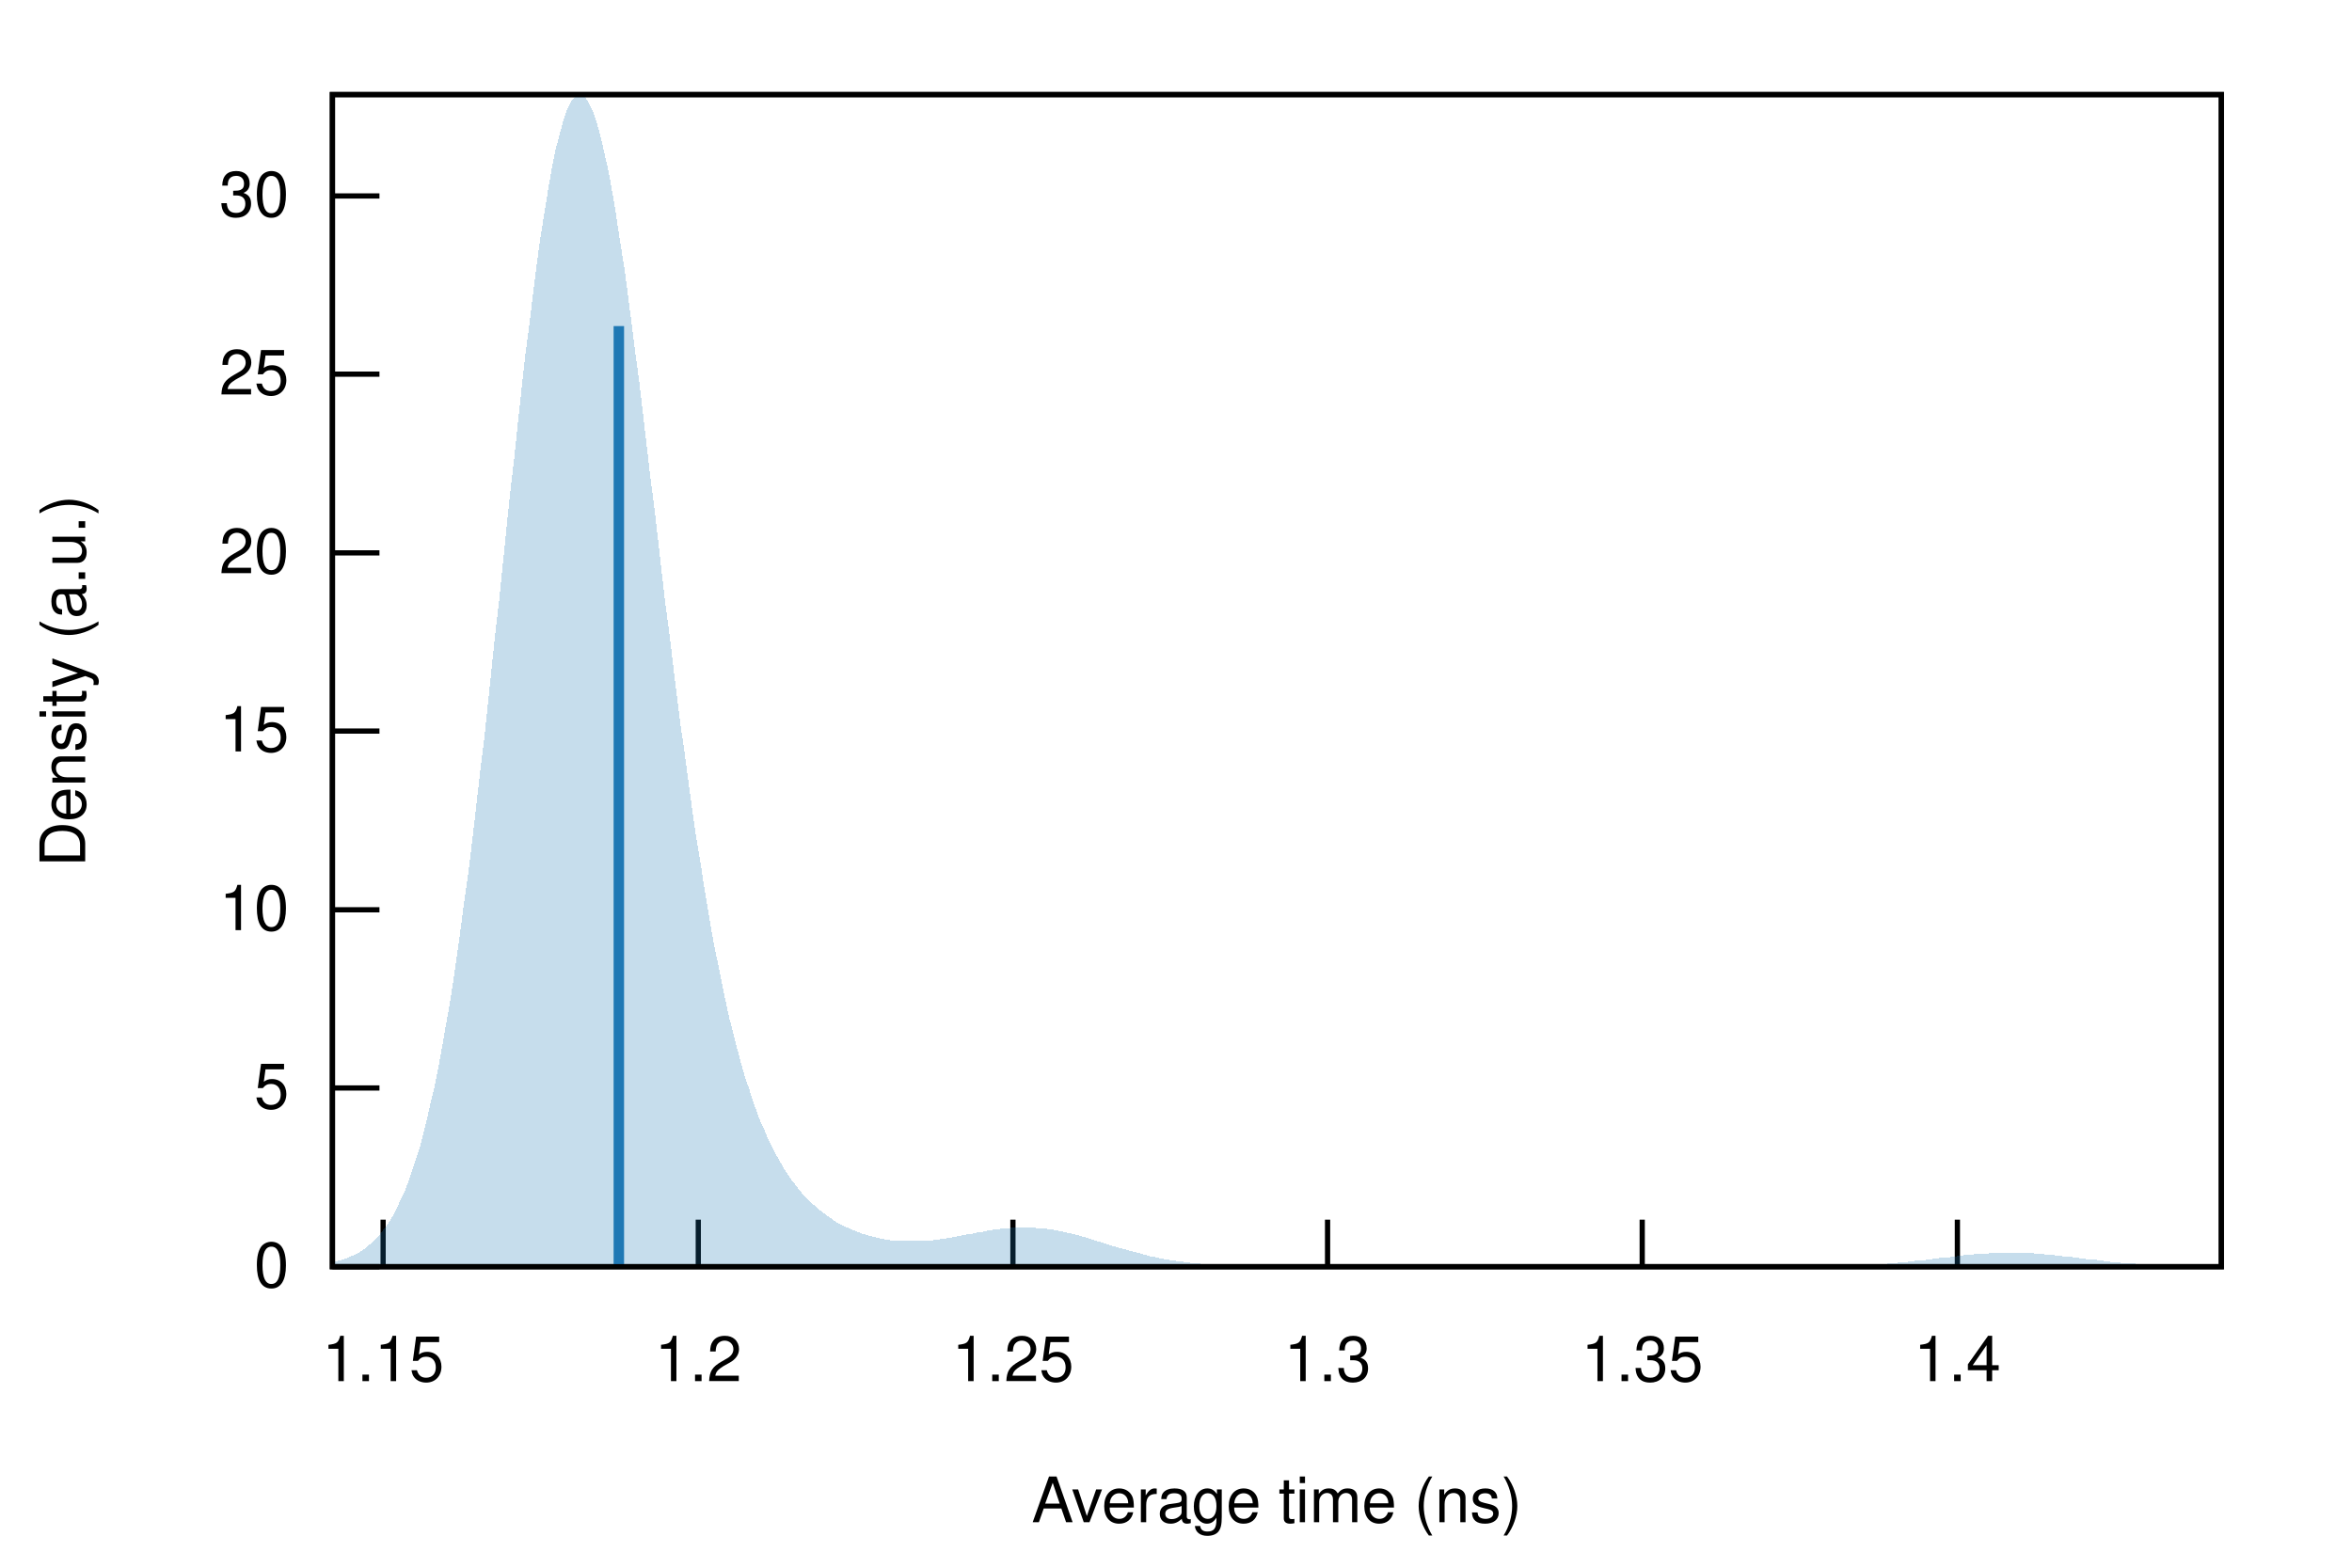
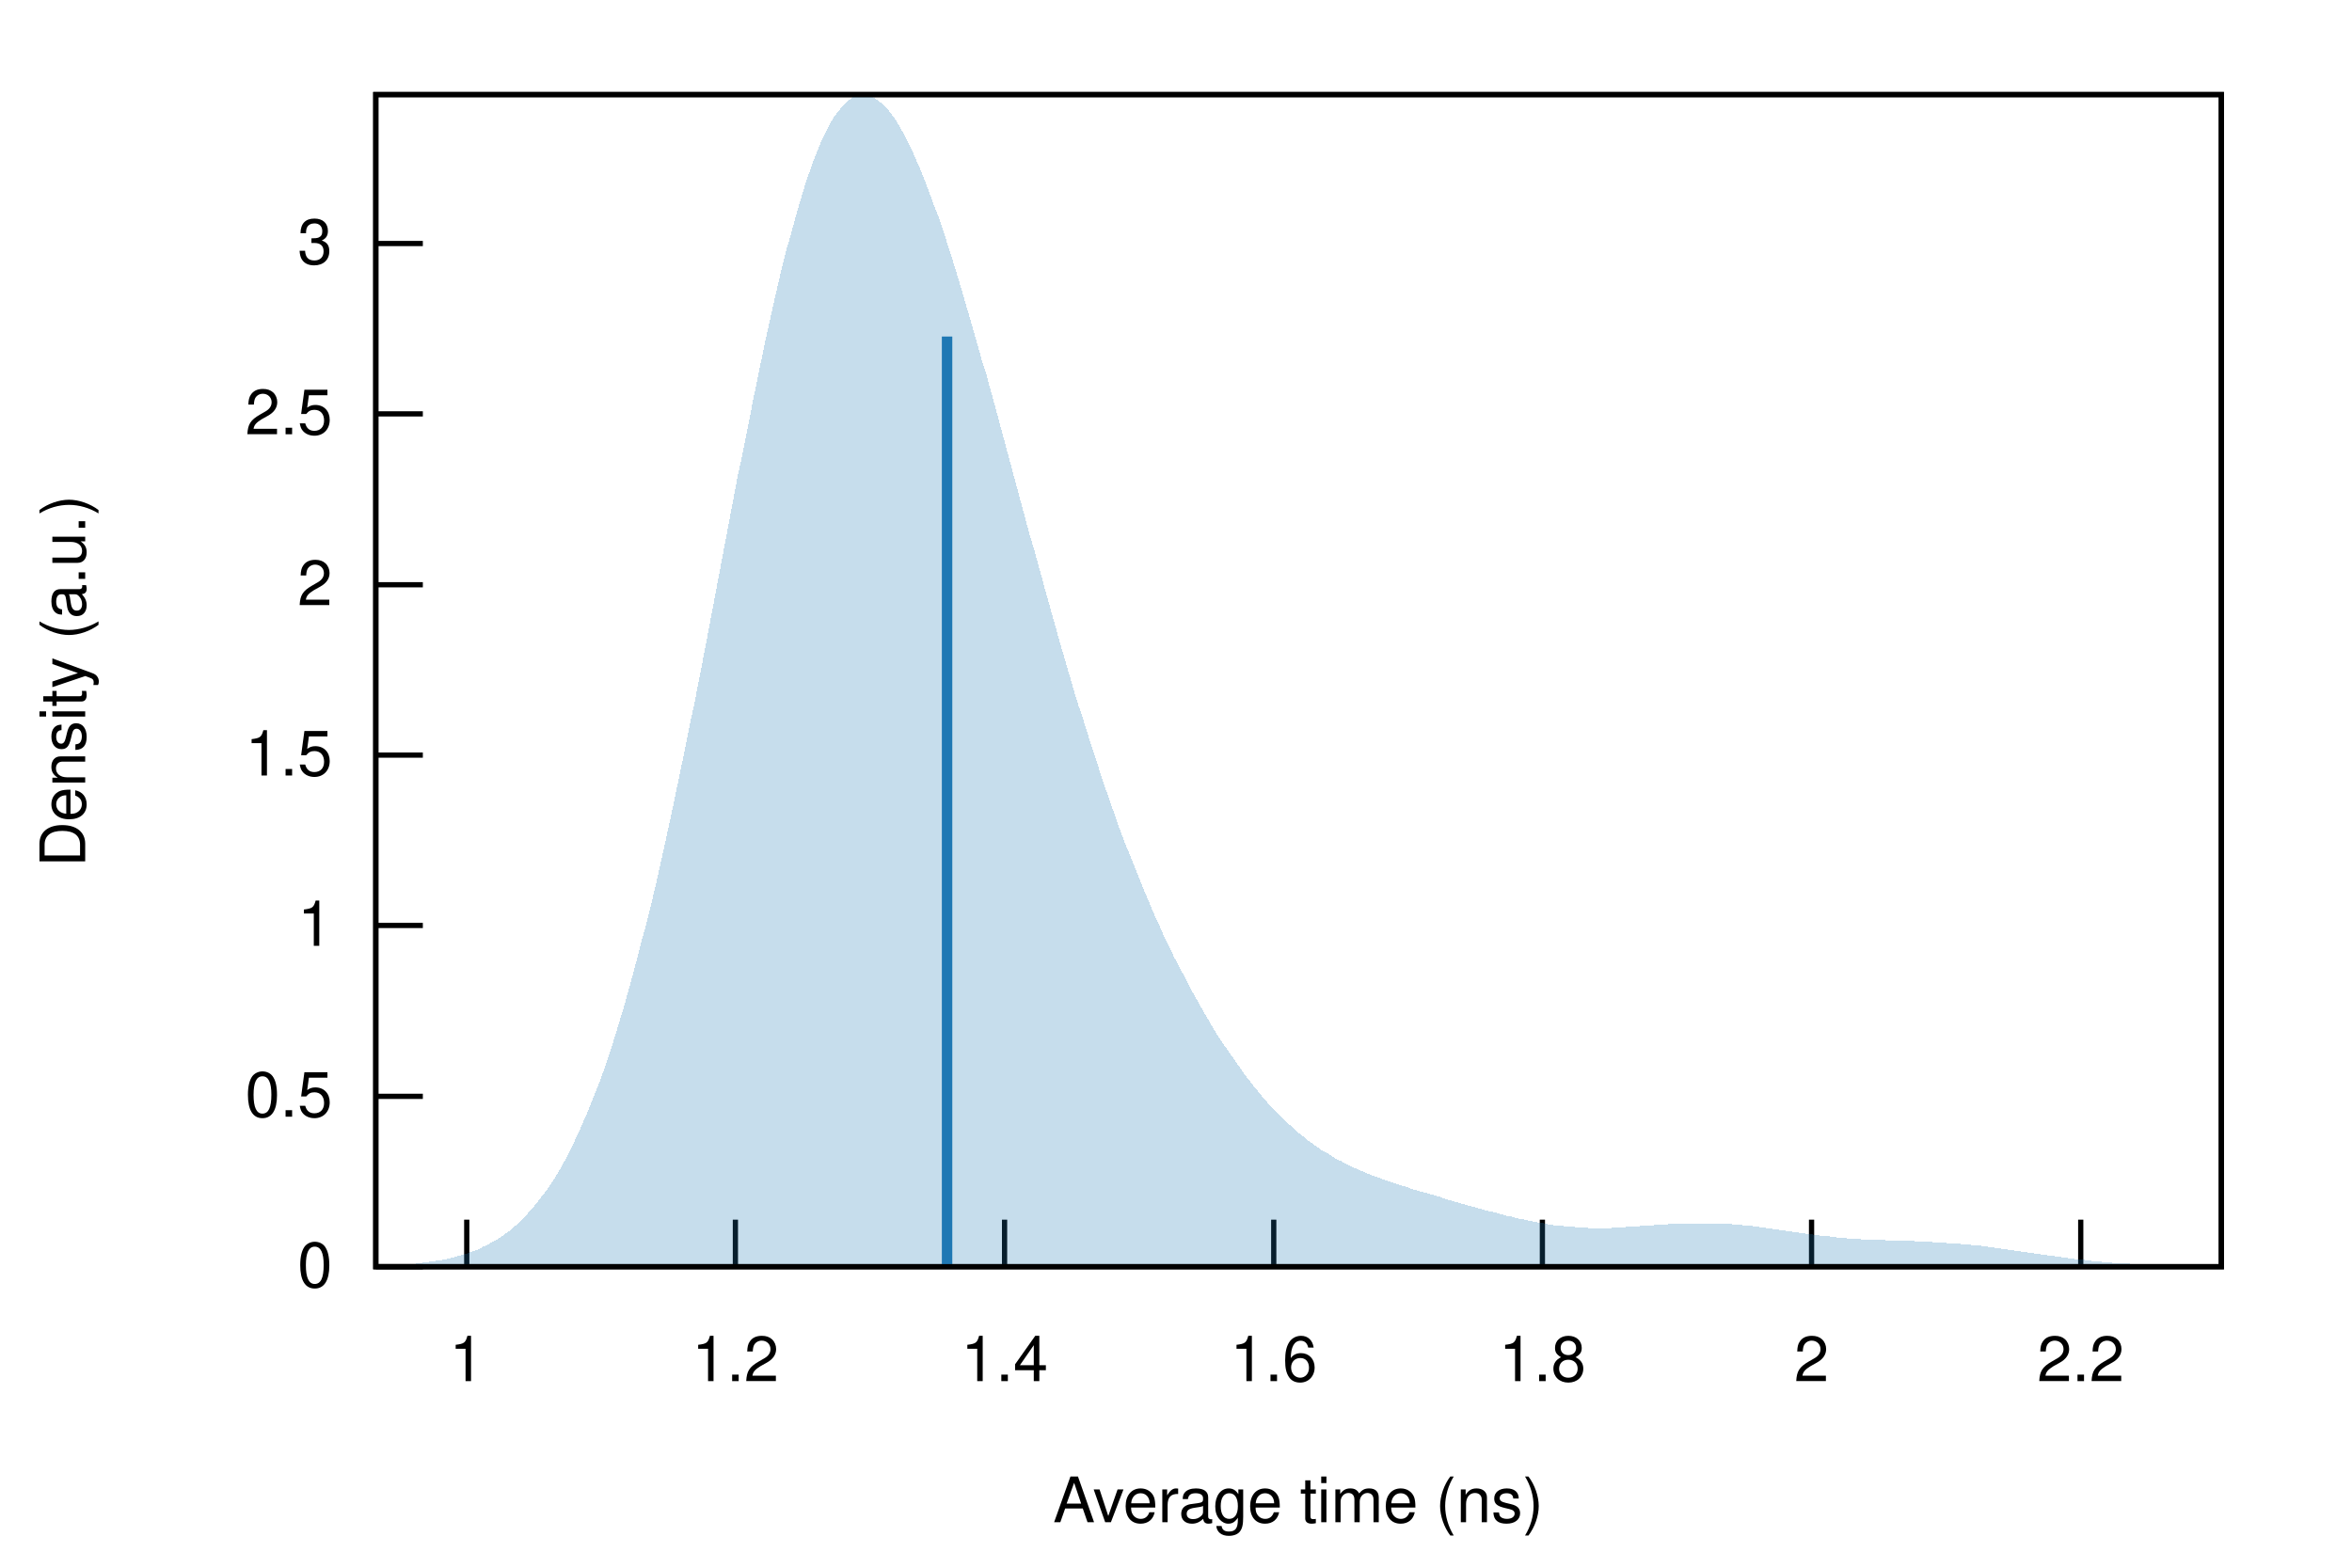
<svg xmlns="http://www.w3.org/2000/svg" xmlns:xlink="http://www.w3.org/1999/xlink" viewBox="0 0 450 300">
  <g id="gnuplot_canvas">
    <rect x="0" y="0" width="450" height="300" fill="none" />
    <defs>
      <circle id="gpDot" r="0.5" stroke-width="0.5" />
      <path id="gpPt0" stroke-width="0.222" stroke="currentColor" d="M-1,0 h2 M0,-1 v2" />
      <path id="gpPt1" stroke-width="0.222" stroke="currentColor" d="M-1,-1 L1,1 M1,-1 L-1,1" />
      <path id="gpPt2" stroke-width="0.222" stroke="currentColor" d="M-1,0 L1,0 M0,-1 L0,1 M-1,-1 L1,1 M-1,1 L1,-1" />
      <rect id="gpPt3" stroke-width="0.222" stroke="currentColor" x="-1" y="-1" width="2" height="2" />
      <rect id="gpPt4" stroke-width="0.222" stroke="currentColor" fill="currentColor" x="-1" y="-1" width="2" height="2" />
      <circle id="gpPt5" stroke-width="0.222" stroke="currentColor" cx="0" cy="0" r="1" />
      <use xlink:href="#gpPt5" id="gpPt6" fill="currentColor" stroke="none" />
      <path id="gpPt7" stroke-width="0.222" stroke="currentColor" d="M0,-1.33 L-1.33,0.67 L1.33,0.67 z" />
      <use xlink:href="#gpPt7" id="gpPt8" fill="currentColor" stroke="none" />
      <use xlink:href="#gpPt7" id="gpPt9" stroke="currentColor" transform="rotate(180)" />
      <use xlink:href="#gpPt9" id="gpPt10" fill="currentColor" stroke="none" />
      <use xlink:href="#gpPt3" id="gpPt11" stroke="currentColor" transform="rotate(45)" />
      <use xlink:href="#gpPt11" id="gpPt12" fill="currentColor" stroke="none" />
      <path id="gpPt13" stroke-width="0.222" stroke="currentColor" d="M0,1.330 L1.265,0.411 L0.782,-1.067 L-0.782,-1.076 L-1.265,0.411 z" />
      <use xlink:href="#gpPt13" id="gpPt14" fill="currentColor" stroke="none" />
      <filter id="textbox" filterUnits="objectBoundingBox" x="0" y="0" height="1" width="1">
        <feFlood flood-color="white" flood-opacity="1" result="bgnd" />
        <feComposite in="SourceGraphic" in2="bgnd" operator="atop" />
      </filter>
      <filter id="greybox" filterUnits="objectBoundingBox" x="0" y="0" height="1" width="1">
        <feFlood flood-color="lightgrey" flood-opacity="1" result="grey" />
        <feComposite in="SourceGraphic" in2="grey" operator="atop" />
      </filter>
    </defs>
    <g fill="none" color="white" stroke="currentColor" stroke-width="1.00" stroke-linecap="butt" stroke-linejoin="miter">
</g>
    <g fill="none" color="black" stroke="currentColor" stroke-width="1.00" stroke-linecap="butt" stroke-linejoin="miter">
-       <path stroke="black" d="M63.6,242.4 L72.6,242.4  " />
-       <g transform="translate(55.3,246.3)" stroke="none" fill="black" font-family="Helvetica" font-size="12.00" text-anchor="end">
+       <path stroke="black" d="M71.9,242.4 L80.9,242.4  " />
+       <g transform="translate(63.6,246.3)" stroke="none" fill="black" font-family="Helvetica" font-size="12.00" text-anchor="end">
        <text>
          <tspan font-family="Helvetica"> 0</tspan>
        </text>
      </g>
    </g>
    <g fill="none" color="black" stroke="currentColor" stroke-width="1.00" stroke-linecap="butt" stroke-linejoin="miter">
-       <path stroke="black" d="M63.6,208.2 L72.6,208.2  " />
-       <g transform="translate(55.3,212.1)" stroke="none" fill="black" font-family="Helvetica" font-size="12.00" text-anchor="end">
+       <path stroke="black" d="M71.9,209.8 L80.9,209.8  " />
+       <g transform="translate(63.6,213.7)" stroke="none" fill="black" font-family="Helvetica" font-size="12.00" text-anchor="end">
        <text>
-           <tspan font-family="Helvetica"> 5</tspan>
+           <tspan font-family="Helvetica"> 0.5</tspan>
        </text>
      </g>
    </g>
    <g fill="none" color="black" stroke="currentColor" stroke-width="1.00" stroke-linecap="butt" stroke-linejoin="miter">
-       <path stroke="black" d="M63.6,174.1 L72.6,174.1  " />
-       <g transform="translate(55.3,178.0)" stroke="none" fill="black" font-family="Helvetica" font-size="12.00" text-anchor="end">
+       <path stroke="black" d="M71.9,177.1 L80.9,177.1  " />
+       <g transform="translate(63.6,181.0)" stroke="none" fill="black" font-family="Helvetica" font-size="12.00" text-anchor="end">
        <text>
-           <tspan font-family="Helvetica"> 10</tspan>
+           <tspan font-family="Helvetica"> 1</tspan>
        </text>
      </g>
    </g>
    <g fill="none" color="black" stroke="currentColor" stroke-width="1.00" stroke-linecap="butt" stroke-linejoin="miter">
-       <path stroke="black" d="M63.6,139.9 L72.6,139.9  " />
-       <g transform="translate(55.3,143.8)" stroke="none" fill="black" font-family="Helvetica" font-size="12.00" text-anchor="end">
+       <path stroke="black" d="M71.9,144.5 L80.9,144.5  " />
+       <g transform="translate(63.6,148.4)" stroke="none" fill="black" font-family="Helvetica" font-size="12.00" text-anchor="end">
        <text>
-           <tspan font-family="Helvetica"> 15</tspan>
+           <tspan font-family="Helvetica"> 1.5</tspan>
        </text>
      </g>
    </g>
    <g fill="none" color="black" stroke="currentColor" stroke-width="1.00" stroke-linecap="butt" stroke-linejoin="miter">
-       <path stroke="black" d="M63.6,105.8 L72.6,105.8  " />
-       <g transform="translate(55.3,109.7)" stroke="none" fill="black" font-family="Helvetica" font-size="12.00" text-anchor="end">
+       <path stroke="black" d="M71.9,111.9 L80.9,111.9  " />
+       <g transform="translate(63.6,115.8)" stroke="none" fill="black" font-family="Helvetica" font-size="12.00" text-anchor="end">
        <text>
-           <tspan font-family="Helvetica"> 20</tspan>
+           <tspan font-family="Helvetica"> 2</tspan>
        </text>
      </g>
    </g>
    <g fill="none" color="black" stroke="currentColor" stroke-width="1.00" stroke-linecap="butt" stroke-linejoin="miter">
-       <path stroke="black" d="M63.6,71.6 L72.6,71.6  " />
-       <g transform="translate(55.3,75.5)" stroke="none" fill="black" font-family="Helvetica" font-size="12.00" text-anchor="end">
+       <path stroke="black" d="M71.9,79.2 L80.9,79.2  " />
+       <g transform="translate(63.6,83.1)" stroke="none" fill="black" font-family="Helvetica" font-size="12.00" text-anchor="end">
        <text>
-           <tspan font-family="Helvetica"> 25</tspan>
+           <tspan font-family="Helvetica"> 2.5</tspan>
        </text>
      </g>
    </g>
    <g fill="none" color="black" stroke="currentColor" stroke-width="1.00" stroke-linecap="butt" stroke-linejoin="miter">
-       <path stroke="black" d="M63.6,37.5 L72.6,37.5  " />
-       <g transform="translate(55.3,41.4)" stroke="none" fill="black" font-family="Helvetica" font-size="12.00" text-anchor="end">
+       <path stroke="black" d="M71.9,46.6 L80.9,46.6  " />
+       <g transform="translate(63.6,50.5)" stroke="none" fill="black" font-family="Helvetica" font-size="12.00" text-anchor="end">
        <text>
-           <tspan font-family="Helvetica"> 30</tspan>
+           <tspan font-family="Helvetica"> 3</tspan>
        </text>
      </g>
    </g>
    <g fill="none" color="black" stroke="currentColor" stroke-width="1.00" stroke-linecap="butt" stroke-linejoin="miter">
-       <path stroke="black" d="M73.3,242.4 L73.3,233.4  " />
-       <g transform="translate(73.3,264.3)" stroke="none" fill="black" font-family="Helvetica" font-size="12.00" text-anchor="middle">
+       <path stroke="black" d="M89.3,242.4 L89.3,233.4  " />
+       <g transform="translate(89.3,264.3)" stroke="none" fill="black" font-family="Helvetica" font-size="12.00" text-anchor="middle">
        <text>
-           <tspan font-family="Helvetica"> 1.15</tspan>
+           <tspan font-family="Helvetica"> 1</tspan>
        </text>
      </g>
    </g>
    <g fill="none" color="black" stroke="currentColor" stroke-width="1.00" stroke-linecap="butt" stroke-linejoin="miter">
-       <path stroke="black" d="M133.6,242.4 L133.6,233.4  " />
-       <g transform="translate(133.6,264.3)" stroke="none" fill="black" font-family="Helvetica" font-size="12.00" text-anchor="middle">
+       <path stroke="black" d="M140.7,242.4 L140.7,233.4  " />
+       <g transform="translate(140.7,264.3)" stroke="none" fill="black" font-family="Helvetica" font-size="12.00" text-anchor="middle">
        <text>
          <tspan font-family="Helvetica"> 1.2</tspan>
        </text>
      </g>
    </g>
    <g fill="none" color="black" stroke="currentColor" stroke-width="1.00" stroke-linecap="butt" stroke-linejoin="miter">
-       <path stroke="black" d="M193.8,242.4 L193.8,233.4  " />
-       <g transform="translate(193.8,264.3)" stroke="none" fill="black" font-family="Helvetica" font-size="12.00" text-anchor="middle">
-         <text>
-           <tspan font-family="Helvetica"> 1.25</tspan>
-         </text>
-       </g>
-     </g>
-     <g fill="none" color="black" stroke="currentColor" stroke-width="1.00" stroke-linecap="butt" stroke-linejoin="miter">
-       <path stroke="black" d="M254.0,242.4 L254.0,233.4  " />
-       <g transform="translate(254.0,264.3)" stroke="none" fill="black" font-family="Helvetica" font-size="12.00" text-anchor="middle">
-         <text>
-           <tspan font-family="Helvetica"> 1.3</tspan>
-         </text>
-       </g>
-     </g>
-     <g fill="none" color="black" stroke="currentColor" stroke-width="1.00" stroke-linecap="butt" stroke-linejoin="miter">
-       <path stroke="black" d="M314.2,242.4 L314.2,233.4  " />
-       <g transform="translate(314.2,264.3)" stroke="none" fill="black" font-family="Helvetica" font-size="12.00" text-anchor="middle">
-         <text>
-           <tspan font-family="Helvetica"> 1.35</tspan>
-         </text>
-       </g>
-     </g>
-     <g fill="none" color="black" stroke="currentColor" stroke-width="1.00" stroke-linecap="butt" stroke-linejoin="miter">
-       <path stroke="black" d="M374.5,242.4 L374.5,233.4  " />
-       <g transform="translate(374.5,264.3)" stroke="none" fill="black" font-family="Helvetica" font-size="12.00" text-anchor="middle">
+       <path stroke="black" d="M192.2,242.4 L192.2,233.4  " />
+       <g transform="translate(192.2,264.3)" stroke="none" fill="black" font-family="Helvetica" font-size="12.00" text-anchor="middle">
        <text>
          <tspan font-family="Helvetica"> 1.4</tspan>
        </text>
      </g>
    </g>
    <g fill="none" color="black" stroke="currentColor" stroke-width="1.00" stroke-linecap="butt" stroke-linejoin="miter">
+       <path stroke="black" d="M243.7,242.4 L243.7,233.4  " />
+       <g transform="translate(243.7,264.3)" stroke="none" fill="black" font-family="Helvetica" font-size="12.00" text-anchor="middle">
+         <text>
+           <tspan font-family="Helvetica"> 1.6</tspan>
+         </text>
+       </g>
+     </g>
+     <g fill="none" color="black" stroke="currentColor" stroke-width="1.00" stroke-linecap="butt" stroke-linejoin="miter">
+       <path stroke="black" d="M295.1,242.4 L295.1,233.4  " />
+       <g transform="translate(295.1,264.3)" stroke="none" fill="black" font-family="Helvetica" font-size="12.00" text-anchor="middle">
+         <text>
+           <tspan font-family="Helvetica"> 1.8</tspan>
+         </text>
+       </g>
+     </g>
+     <g fill="none" color="black" stroke="currentColor" stroke-width="1.00" stroke-linecap="butt" stroke-linejoin="miter">
+       <path stroke="black" d="M346.6,242.4 L346.6,233.4  " />
+       <g transform="translate(346.6,264.3)" stroke="none" fill="black" font-family="Helvetica" font-size="12.00" text-anchor="middle">
+         <text>
+           <tspan font-family="Helvetica"> 2</tspan>
+         </text>
+       </g>
+     </g>
+     <g fill="none" color="black" stroke="currentColor" stroke-width="1.00" stroke-linecap="butt" stroke-linejoin="miter">
+       <path stroke="black" d="M398.1,242.4 L398.1,233.4  " />
+       <g transform="translate(398.1,264.3)" stroke="none" fill="black" font-family="Helvetica" font-size="12.00" text-anchor="middle">
+         <text>
+           <tspan font-family="Helvetica"> 2.2</tspan>
+         </text>
+       </g>
+     </g>
+     <g fill="none" color="black" stroke="currentColor" stroke-width="1.00" stroke-linecap="butt" stroke-linejoin="miter">
</g>
    <g fill="none" color="black" stroke="currentColor" stroke-width="1.00" stroke-linecap="butt" stroke-linejoin="miter">
-       <path stroke="black" d="M63.6,18.1 L63.6,242.4 L425.0,242.4 L425.0,18.1 L63.6,18.1 Z  " />
+       <path stroke="black" d="M71.9,18.1 L71.9,242.4 L425.0,242.4 L425.0,18.1 L71.9,18.1 Z  " />
    </g>
    <g fill="none" color="black" stroke="currentColor" stroke-width="1.00" stroke-linecap="butt" stroke-linejoin="miter">
      <g transform="translate(16.3,130.3) rotate(270)" stroke="none" fill="black" font-family="Helvetica" font-size="12.00" text-anchor="middle">
        <text>
          <tspan font-family="Helvetica">Density (a.u.)</tspan>
        </text>
      </g>
    </g>
    <g fill="none" color="black" stroke="currentColor" stroke-width="1.00" stroke-linecap="butt" stroke-linejoin="miter">
-       <g transform="translate(244.3,291.3)" stroke="none" fill="black" font-family="Helvetica" font-size="12.00" text-anchor="middle">
+       <g transform="translate(248.4,291.3)" stroke="none" fill="black" font-family="Helvetica" font-size="12.00" text-anchor="middle">
        <text>
          <tspan font-family="Helvetica">Average time (ns)</tspan>
        </text>
      </g>
    </g>
    <g fill="none" color="black" stroke="currentColor" stroke-width="1.00" stroke-linecap="butt" stroke-linejoin="miter">
</g>
    <g id="gnuplot_plot_1">
      <g fill="none" color="black" stroke="currentColor" stroke-width="1.00" stroke-linecap="butt" stroke-linejoin="miter">
        <g stroke="none" shape-rendering="crispEdges">
-           <polygon fill="rgb( 31, 120, 180)" fill-opacity="0.25" points="63.6,241.5 64.3,241.4 65.0,241.2 65.8,241.0 66.5,240.7 67.2,240.4 67.9,240.1 68.7,239.7 69.4,239.2 70.1,238.7 70.8,238.1 71.6,237.4 72.3,236.7 73.0,235.8 73.7,234.9 74.5,233.8 75.2,232.6 75.9,231.2 76.6,229.7 77.4,228.1 78.1,226.2 78.8,224.2 79.5,222.0 80.3,219.6 81.0,217.0 81.7,214.1 82.4,211.0 83.2,207.7 83.9,204.1 84.6,200.3 85.3,196.2 86.1,191.8 86.8,187.2 87.5,182.4 88.2,177.2 88.9,171.9 89.7,166.3 90.4,160.4 91.1,154.4 91.8,148.2 92.6,141.8 93.3,135.2 94.0,128.5 94.7,121.7 95.5,114.9 96.2,108.0 96.9,101.1 97.6,94.3 98.4,87.5 99.1,80.8 99.8,74.3 100.5,68.0 101.3,61.9 102.0,56.1 102.7,50.5 103.4,45.4 104.2,40.5 104.9,36.1 105.6,32.1 106.3,28.6 107.1,25.6 107.8,23.0 108.5,21.0 109.2,19.5 110.0,18.5 110.7,18.1 111.4,18.2 112.1,18.8 112.8,20.0 113.6,21.7 114.3,23.9 115.0,26.5 115.7,29.6 116.5,33.1 117.2,37.1 117.9,41.3 118.6,46.0 119.4,50.9 120.1,56.1 120.8,61.6 121.5,67.2 122.3,73.0 123.0,79.0 123.7,85.0 124.4,91.1 125.2,97.2 125.9,103.3 126.6,109.5 127.3,115.5 128.1,121.5 128.8,127.4 129.5,133.1 130.2,138.7 131.0,144.2 131.7,149.5 132.4,154.6 133.1,159.6 133.9,164.3 134.6,168.9 135.3,173.2 136.0,177.4 136.7,181.3 137.5,185.0 138.2,188.6 138.9,191.9 139.6,195.1 140.4,198.1 141.1,200.9 141.8,203.5 142.5,206.0 143.3,208.3 144.0,210.5 144.7,212.5 145.4,214.4 146.2,216.1 146.9,217.8 147.6,219.3 148.3,220.7 149.1,222.0 149.8,223.3 150.5,224.4 151.2,225.5 152.0,226.5 152.7,227.4 153.4,228.3 154.1,229.1 154.9,229.8 155.6,230.5 156.3,231.1 157.0,231.7 157.8,232.3 158.5,232.8 159.2,233.3 159.9,233.8 160.6,234.2 161.4,234.6 162.1,234.9 162.8,235.2 163.5,235.5 164.3,235.8 165.0,236.1 165.7,236.3 166.4,236.5 167.2,236.7 167.9,236.9 168.6,237.0 169.3,237.2 170.1,237.3 170.8,237.4 171.5,237.4 172.2,237.5 173.0,237.5 173.7,237.5 174.4,237.5 175.1,237.5 175.9,237.5 176.6,237.5 177.3,237.4 178.0,237.4 178.8,237.3 179.5,237.2 180.2,237.1 180.9,237.0 181.7,236.9 182.4,236.7 183.1,236.6 183.8,236.5 184.5,236.3 185.3,236.2 186.0,236.1 186.7,235.9 187.4,235.8 188.2,235.7 188.9,235.5 189.6,235.4 190.3,235.3 191.1,235.2 191.8,235.1 192.5,235.1 193.2,235.0 194.0,234.9 194.7,234.9 195.4,234.9 196.1,234.9 196.9,234.9 197.6,234.9 198.3,235.0 199.0,235.0 199.8,235.1 200.5,235.2 201.2,235.3 201.9,235.4 202.7,235.6 203.4,235.7 204.1,235.9 204.8,236.0 205.6,236.2 206.3,236.4 207.0,236.6 207.7,236.8 208.4,237.0 209.2,237.3 209.9,237.5 210.6,237.7 211.3,237.9 212.1,238.2 212.8,238.4 213.5,238.6 214.2,238.8 215.0,239.0 215.7,239.2 216.4,239.4 217.1,239.6 217.9,239.8 218.6,240.0 219.3,240.2 220.0,240.4 220.8,240.5 221.5,240.7 222.2,240.8 222.9,241.0 223.7,241.1 224.4,241.2 225.1,241.3 225.8,241.4 226.6,241.5 227.3,241.6 228.0,241.7 228.7,241.8 229.5,241.8 230.2,241.9 230.9,242.0 231.6,242.0 232.3,242.1 233.1,242.1 233.8,242.1 234.5,242.2 235.2,242.2 236.0,242.2 236.7,242.2 237.4,242.3 238.1,242.3 238.9,242.3 239.6,242.3 240.3,242.3 241.0,242.3 241.8,242.3 242.5,242.4 243.2,242.4 243.9,242.4 244.7,242.4 245.4,242.4 246.1,242.4 246.8,242.4 247.6,242.4 248.3,242.4 249.0,242.4 249.7,242.4 250.5,242.4 251.2,242.4 251.9,242.4 252.6,242.4 253.4,242.4 254.1,242.4 254.8,242.4 255.5,242.4 256.3,242.4 257.0,242.4 257.7,242.4 258.4,242.4 259.1,242.4 259.9,242.4 260.6,242.4 261.3,242.4 262.0,242.4 262.8,242.4 263.5,242.4 264.2,242.4 264.9,242.4 265.7,242.4 266.4,242.4 267.1,242.4 267.8,242.4 268.6,242.4 269.3,242.4 270.0,242.4 270.7,242.4 271.5,242.4 272.2,242.4 272.9,242.4 273.6,242.4 274.4,242.4 275.1,242.4 275.8,242.4 276.5,242.4 277.3,242.4 278.0,242.4 278.7,242.4 279.4,242.4 280.2,242.4 280.9,242.4 281.6,242.4 282.3,242.4 283.0,242.4 283.8,242.4 284.5,242.4 285.2,242.4 285.9,242.4 286.7,242.4 287.4,242.4 288.1,242.4 288.8,242.4 289.6,242.4 290.3,242.4 291.0,242.4 291.7,242.4 292.5,242.4 293.2,242.4 293.9,242.4 294.6,242.4 295.4,242.4 296.1,242.4 296.8,242.4 297.5,242.4 298.3,242.4 299.0,242.4 299.7,242.4 300.4,242.4 301.2,242.4 301.9,242.4 302.6,242.4 303.3,242.4 304.1,242.4 304.8,242.4 305.5,242.4 306.2,242.4 306.9,242.4 307.7,242.4 308.4,242.4 309.1,242.4 309.8,242.4 310.6,242.4 311.3,242.4 312.0,242.4 312.7,242.4 313.5,242.4 314.2,242.4 314.9,242.4 315.6,242.4 316.4,242.4 317.1,242.4 317.8,242.4 318.5,242.4 319.3,242.4 320.0,242.4 320.7,242.4 321.4,242.4 322.2,242.4 322.9,242.4 323.6,242.4 324.3,242.4 325.1,242.4 325.8,242.4 326.5,242.4 327.2,242.4 328.0,242.4 328.7,242.4 329.4,242.4 330.1,242.4 330.8,242.4 331.6,242.4 332.3,242.4 333.0,242.4 333.7,242.4 334.5,242.4 335.2,242.4 335.9,242.4 336.6,242.4 337.4,242.4 338.1,242.4 338.8,242.4 339.5,242.4 340.3,242.4 341.0,242.4 341.7,242.4 342.4,242.4 343.2,242.4 343.9,242.4 344.6,242.4 345.3,242.4 346.1,242.4 346.8,242.3 347.5,242.3 348.2,242.3 349.0,242.3 349.7,242.3 350.4,242.3 351.1,242.3 351.9,242.3 352.6,242.2 353.3,242.2 354.0,242.2 354.7,242.2 355.5,242.1 356.2,242.1 356.9,242.1 357.6,242.0 358.4,242.0 359.1,242.0 359.8,241.9 360.5,241.9 361.3,241.8 362.0,241.7 362.7,241.7 363.4,241.6 364.2,241.5 364.9,241.5 365.6,241.4 366.3,241.3 367.1,241.2 367.8,241.2 368.5,241.1 369.2,241.0 370.0,240.9 370.7,240.8 371.4,240.7 372.1,240.7 372.9,240.6 373.6,240.5 374.3,240.4 375.0,240.3 375.8,240.2 376.5,240.2 377.2,240.1 377.9,240.0 378.6,240.0 379.4,239.9 380.1,239.9 380.8,239.8 381.5,239.8 382.3,239.8 383.0,239.7 383.7,239.7 384.4,239.7 385.2,239.7 385.9,239.7 386.6,239.8 387.3,239.8 388.1,239.8 388.8,239.8 389.5,239.9 390.2,239.9 391.0,240.0 391.7,240.1 392.4,240.1 393.1,240.2 393.9,240.3 394.6,240.4 395.3,240.4 396.0,240.5 396.8,240.6 397.5,240.7 398.2,240.8 398.9,240.9 399.7,241.0 400.4,241.1 401.1,241.1 401.8,241.2 402.5,241.3 403.3,241.4 404.0,241.5 404.7,241.5 405.4,241.6 406.2,241.7 406.9,241.7 407.6,241.8 408.3,241.8 409.1,241.9 409.8,241.9 410.5,242.0 411.2,242.0 412.0,242.1 412.7,242.1 413.4,242.1 414.1,242.2 414.9,242.2 415.6,242.2 416.3,242.2 417.0,242.3 417.8,242.3 418.5,242.3 419.2,242.3 419.9,242.3 420.7,242.3 421.4,242.3 422.1,242.3 422.8,242.4 423.6,242.4 424.3,242.4 425.0,242.4 425.0,242.4 424.3,242.4 423.6,242.4 422.8,242.4 422.1,242.4 421.4,242.4 420.7,242.4 419.9,242.4 419.2,242.4 418.5,242.4 417.8,242.4 417.0,242.4 416.3,242.4 415.6,242.4 414.9,242.4 414.1,242.4 413.4,242.4 412.7,242.4 412.0,242.4 411.2,242.4 410.5,242.4 409.8,242.4 409.1,242.4 408.3,242.4 407.6,242.4 406.9,242.4 406.2,242.4 405.4,242.4 404.7,242.4 404.0,242.4 403.3,242.4 402.5,242.4 401.8,242.4 401.1,242.4 400.4,242.4 399.7,242.4 398.9,242.4 398.2,242.4 397.5,242.4 396.8,242.4 396.0,242.4 395.3,242.4 394.6,242.4 393.9,242.4 393.1,242.4 392.4,242.4 391.7,242.4 391.0,242.4 390.2,242.4 389.5,242.4 388.8,242.4 388.1,242.4 387.3,242.4 386.6,242.4 385.9,242.4 385.2,242.4 384.4,242.4 383.7,242.4 383.0,242.4 382.3,242.4 381.5,242.4 380.8,242.4 380.1,242.4 379.4,242.4 378.6,242.4 377.9,242.4 377.2,242.4 376.5,242.4 375.8,242.4 375.0,242.4 374.3,242.4 373.6,242.4 372.9,242.4 372.1,242.4 371.4,242.4 370.7,242.4 370.0,242.4 369.2,242.4 368.5,242.4 367.8,242.4 367.1,242.4 366.3,242.4 365.6,242.4 364.9,242.4 364.2,242.4 363.4,242.4 362.7,242.4 362.0,242.4 361.3,242.4 360.5,242.4 359.8,242.4 359.1,242.4 358.4,242.4 357.6,242.4 356.9,242.4 356.2,242.4 355.5,242.4 354.7,242.4 354.0,242.4 353.3,242.4 352.6,242.4 351.9,242.4 351.1,242.4 350.4,242.4 349.7,242.4 349.0,242.4 348.2,242.4 347.5,242.4 346.8,242.4 346.1,242.4 345.3,242.4 344.6,242.4 343.9,242.4 343.2,242.4 342.4,242.4 341.7,242.4 341.0,242.4 340.3,242.4 339.5,242.4 338.8,242.4 338.1,242.4 337.4,242.4 336.6,242.4 335.9,242.4 335.2,242.4 334.5,242.4 333.7,242.4 333.0,242.4 332.3,242.4 331.6,242.4 330.8,242.4 330.1,242.4 329.4,242.4 328.7,242.4 328.0,242.4 327.2,242.4 326.5,242.4 325.8,242.4 325.1,242.4 324.3,242.4 323.6,242.4 322.9,242.4 322.2,242.4 321.4,242.4 320.7,242.4 320.0,242.4 319.3,242.4 318.5,242.4 317.8,242.4 317.1,242.4 316.4,242.4 315.6,242.4 314.9,242.4 314.2,242.4 313.5,242.4 312.7,242.4 312.0,242.4 311.3,242.4 310.6,242.4 309.8,242.4 309.1,242.4 308.4,242.4 307.7,242.4 306.9,242.4 306.2,242.4 305.5,242.4 304.8,242.4 304.1,242.4 303.3,242.4 302.6,242.4 301.9,242.4 301.2,242.4 300.4,242.4 299.7,242.4 299.0,242.4 298.3,242.4 297.5,242.4 296.8,242.4 296.1,242.4 295.4,242.4 294.6,242.4 293.9,242.4 293.2,242.4 292.5,242.4 291.7,242.4 291.0,242.4 290.3,242.4 289.6,242.4 288.8,242.4 288.1,242.4 287.4,242.4 286.7,242.4 285.9,242.4 285.2,242.4 284.5,242.4 283.8,242.4 283.0,242.4 282.3,242.4 281.6,242.4 280.9,242.4 280.2,242.4 279.4,242.4 278.7,242.4 278.0,242.4 277.3,242.4 276.5,242.4 275.8,242.4 275.1,242.4 274.4,242.4 273.6,242.4 272.9,242.4 272.2,242.4 271.5,242.4 270.7,242.4 270.0,242.4 269.3,242.4 268.6,242.4 267.8,242.4 267.1,242.4 266.4,242.4 265.7,242.4 264.9,242.4 264.2,242.4 263.5,242.4 262.8,242.4 262.0,242.4 261.3,242.4 260.6,242.4 259.9,242.4 259.1,242.4 258.4,242.4 257.7,242.4 257.0,242.4 256.3,242.4 255.5,242.4 254.8,242.4 254.1,242.4 253.4,242.4 252.6,242.4 251.9,242.4 251.2,242.4 250.5,242.4 249.7,242.4 249.0,242.4 248.3,242.4 247.6,242.4 246.8,242.4 246.1,242.4 245.4,242.4 244.7,242.4 243.9,242.4 243.2,242.4 242.5,242.4 241.8,242.4 241.0,242.4 240.3,242.4 239.6,242.4 238.9,242.4 238.1,242.4 237.4,242.4 236.7,242.4 236.0,242.4 235.2,242.4 234.5,242.4 233.8,242.4 233.1,242.4 232.3,242.4 231.6,242.4 230.9,242.4 230.2,242.4 229.5,242.4 228.7,242.4 228.0,242.4 227.3,242.4 226.6,242.4 225.8,242.4 225.1,242.4 224.4,242.4 223.7,242.4 222.9,242.4 222.2,242.4 221.5,242.4 220.8,242.4 220.0,242.4 219.3,242.4 218.6,242.4 217.9,242.4 217.1,242.4 216.4,242.4 215.7,242.4 215.0,242.4 214.2,242.4 213.5,242.4 212.8,242.4 212.1,242.4 211.3,242.4 210.6,242.4 209.9,242.4 209.2,242.4 208.4,242.4 207.7,242.4 207.0,242.4 206.3,242.4 205.6,242.4 204.8,242.4 204.1,242.4 203.4,242.4 202.7,242.4 201.9,242.4 201.2,242.4 200.5,242.4 199.8,242.4 199.0,242.4 198.3,242.4 197.6,242.4 196.9,242.4 196.1,242.4 195.4,242.4 194.7,242.4 194.0,242.4 193.2,242.4 192.5,242.4 191.8,242.4 191.1,242.4 190.3,242.4 189.6,242.4 188.9,242.4 188.2,242.4 187.4,242.4 186.7,242.4 186.0,242.4 185.3,242.4 184.5,242.4 183.8,242.4 183.1,242.4 182.4,242.4 181.7,242.4 180.9,242.4 180.2,242.4 179.5,242.4 178.8,242.4 178.0,242.4 177.3,242.4 176.6,242.4 175.9,242.4 175.1,242.4 174.4,242.4 173.7,242.4 173.0,242.4 172.2,242.4 171.5,242.4 170.8,242.4 170.1,242.4 169.3,242.4 168.6,242.4 167.9,242.4 167.2,242.4 166.4,242.4 165.7,242.4 165.0,242.4 164.3,242.4 163.5,242.4 162.8,242.4 162.1,242.4 161.4,242.4 160.6,242.4 159.9,242.4 159.2,242.4 158.5,242.4 157.8,242.4 157.0,242.4 156.3,242.4 155.6,242.4 154.9,242.4 154.1,242.4 153.4,242.4 152.7,242.4 152.0,242.4 151.2,242.4 150.5,242.4 149.8,242.4 149.1,242.4 148.3,242.4 147.6,242.4 146.9,242.4 146.2,242.4 145.4,242.4 144.7,242.4 144.0,242.4 143.3,242.4 142.5,242.4 141.8,242.4 141.1,242.4 140.4,242.4 139.6,242.4 138.9,242.4 138.2,242.4 137.5,242.4 136.7,242.4 136.0,242.4 135.3,242.4 134.6,242.4 133.9,242.4 133.1,242.4 132.4,242.4 131.7,242.4 131.0,242.4 130.2,242.4 129.5,242.4 128.8,242.4 128.1,242.4 127.3,242.4 126.6,242.4 125.9,242.4 125.2,242.4 124.4,242.4 123.7,242.4 123.0,242.4 122.3,242.4 121.5,242.4 120.8,242.4 120.1,242.4 119.4,242.4 118.6,242.4 117.9,242.4 117.2,242.4 116.5,242.4 115.7,242.4 115.0,242.4 114.3,242.4 113.6,242.4 112.8,242.4 112.1,242.4 111.4,242.4 110.7,242.4 110.0,242.4 109.2,242.4 108.5,242.4 107.8,242.4 107.1,242.4 106.3,242.4 105.6,242.4 104.9,242.4 104.2,242.4 103.4,242.4 102.7,242.4 102.0,242.4 101.3,242.4 100.5,242.4 99.8,242.4 99.1,242.4 98.4,242.4 97.6,242.4 96.9,242.4 96.2,242.4 95.5,242.4 94.7,242.4 94.0,242.4 93.3,242.4 92.6,242.4 91.8,242.4 91.1,242.4 90.4,242.4 89.7,242.4 88.9,242.4 88.2,242.4 87.5,242.4 86.8,242.4 86.1,242.4 85.3,242.4 84.6,242.4 83.9,242.4 83.2,242.4 82.4,242.4 81.7,242.4 81.0,242.4 80.3,242.4 79.5,242.4 78.8,242.4 78.1,242.4 77.4,242.4 76.6,242.4 75.9,242.4 75.2,242.4 74.5,242.4 73.7,242.4 73.0,242.4 72.3,242.4 71.6,242.4 70.8,242.4 70.1,242.4 69.4,242.4 68.7,242.4 67.9,242.4 67.2,242.4 66.5,242.4 65.8,242.4 65.0,242.4 64.3,242.4 63.6,242.4 " />
+           <polygon fill="rgb( 31, 120, 180)" fill-opacity="0.25" points="71.9,242.2 72.6,242.2 73.3,242.2 74.0,242.2 74.7,242.1 75.4,242.1 76.1,242.1 76.9,242.0 77.6,242.0 78.3,241.9 79.0,241.9 79.7,241.8 80.4,241.7 81.1,241.6 81.8,241.5 82.5,241.4 83.2,241.3 83.9,241.2 84.6,241.1 85.3,241.0 86.1,240.8 86.8,240.6 87.5,240.4 88.2,240.2 88.9,240.0 89.6,239.8 90.3,239.5 91.0,239.3 91.7,239.0 92.4,238.6 93.1,238.3 93.8,237.9 94.5,237.5 95.3,237.1 96.0,236.6 96.7,236.1 97.4,235.6 98.1,235.0 98.8,234.4 99.5,233.7 100.2,233.0 100.9,232.3 101.6,231.5 102.3,230.7 103.0,229.8 103.7,228.9 104.5,227.9 105.2,226.9 105.9,225.8 106.6,224.7 107.3,223.5 108.0,222.2 108.7,220.9 109.4,219.5 110.1,218.0 110.8,216.5 111.5,214.9 112.2,213.3 112.9,211.6 113.6,209.8 114.4,207.9 115.1,206.0 115.8,204.0 116.5,201.9 117.2,199.8 117.9,197.5 118.6,195.2 119.3,192.9 120.0,190.4 120.7,187.9 121.4,185.3 122.1,182.6 122.8,179.9 123.6,177.1 124.3,174.2 125.0,171.3 125.7,168.3 126.4,165.2 127.1,162.0 127.8,158.8 128.5,155.6 129.2,152.2 129.9,148.9 130.6,145.5 131.3,142.0 132.0,138.5 132.8,134.9 133.5,131.3 134.2,127.7 134.9,124.1 135.6,120.4 136.3,116.7 137.0,113.0 137.7,109.3 138.4,105.6 139.1,101.9 139.8,98.2 140.5,94.5 141.2,90.8 142.0,87.2 142.7,83.6 143.4,80.1 144.1,76.5 144.8,73.1 145.5,69.7 146.2,66.3 146.9,63.1 147.6,59.9 148.3,56.8 149.0,53.8 149.7,50.8 150.4,48.0 151.2,45.3 151.9,42.7 152.6,40.2 153.3,37.8 154.0,35.5 154.7,33.4 155.4,31.4 156.1,29.6 156.8,27.8 157.5,26.2 158.2,24.8 158.9,23.5 159.6,22.3 160.4,21.3 161.1,20.4 161.8,19.7 162.5,19.1 163.2,18.6 163.9,18.3 164.6,18.1 165.3,18.1 166.0,18.2 166.7,18.4 167.4,18.8 168.1,19.3 168.8,19.9 169.6,20.6 170.3,21.5 171.0,22.4 171.7,23.5 172.4,24.7 173.1,26.0 173.8,27.4 174.5,28.8 175.2,30.4 175.9,32.0 176.6,33.7 177.3,35.5 178.0,37.4 178.7,39.3 179.5,41.3 180.2,43.4 180.9,45.5 181.6,47.7 182.3,49.9 183.0,52.2 183.7,54.5 184.4,56.9 185.1,59.3 185.8,61.7 186.5,64.1 187.2,66.6 187.9,69.1 188.7,71.6 189.4,74.2 190.1,76.7 190.8,79.3 191.5,81.9 192.2,84.5 192.9,87.1 193.6,89.7 194.3,92.3 195.0,94.9 195.7,97.5 196.4,100.1 197.1,102.7 197.9,105.3 198.6,107.9 199.3,110.4 200.0,113.0 200.7,115.5 201.4,118.0 202.1,120.5 202.8,123.0 203.5,125.4 204.2,127.8 204.9,130.2 205.6,132.6 206.3,134.9 207.1,137.2 207.8,139.5 208.5,141.7 209.2,143.9 209.9,146.0 210.6,148.2 211.3,150.3 212.0,152.3 212.7,154.3 213.4,156.3 214.1,158.3 214.8,160.2 215.5,162.0 216.3,163.9 217.0,165.7 217.7,167.4 218.4,169.2 219.1,170.9 219.8,172.5 220.5,174.2 221.2,175.8 221.9,177.3 222.6,178.9 223.3,180.4 224.0,181.8 224.7,183.3 225.5,184.7 226.2,186.1 226.9,187.4 227.6,188.8 228.3,190.1 229.0,191.3 229.7,192.6 230.4,193.8 231.1,195.0 231.8,196.2 232.5,197.4 233.2,198.5 233.9,199.6 234.7,200.7 235.4,201.7 236.1,202.7 236.8,203.7 237.5,204.7 238.2,205.7 238.9,206.6 239.6,207.5 240.3,208.4 241.0,209.2 241.7,210.1 242.4,210.9 243.1,211.7 243.9,212.4 244.6,213.1 245.3,213.9 246.0,214.5 246.7,215.2 247.4,215.8 248.1,216.5 248.8,217.1 249.5,217.6 250.2,218.2 250.9,218.7 251.6,219.2 252.3,219.7 253.0,220.2 253.8,220.6 254.5,221.0 255.2,221.5 255.9,221.9 256.6,222.2 257.3,222.6 258.0,223.0 258.7,223.3 259.4,223.6 260.1,223.9 260.8,224.2 261.5,224.5 262.2,224.8 263.0,225.1 263.7,225.3 264.4,225.6 265.1,225.9 265.8,226.1 266.5,226.3 267.2,226.6 267.9,226.8 268.6,227.0 269.3,227.2 270.0,227.5 270.7,227.7 271.4,227.9 272.2,228.1 272.9,228.3 273.6,228.5 274.3,228.7 275.0,228.9 275.7,229.1 276.4,229.4 277.1,229.6 277.8,229.8 278.5,230.0 279.2,230.2 279.9,230.4 280.6,230.6 281.4,230.8 282.1,231.0 282.8,231.2 283.5,231.4 284.2,231.6 284.9,231.8 285.6,231.9 286.3,232.1 287.0,232.3 287.7,232.5 288.4,232.7 289.1,232.8 289.8,233.0 290.6,233.2 291.3,233.3 292.0,233.5 292.7,233.6 293.4,233.8 294.1,233.9 294.8,234.0 295.5,234.1 296.2,234.3 296.9,234.4 297.6,234.5 298.3,234.6 299.0,234.6 299.8,234.7 300.5,234.8 301.2,234.8 301.9,234.9 302.6,234.9 303.3,234.9 304.0,235.0 304.7,235.0 305.4,235.0 306.1,235.0 306.8,235.0 307.5,235.0 308.2,235.0 309.0,234.9 309.7,234.9 310.4,234.9 311.1,234.8 311.8,234.8 312.5,234.7 313.2,234.7 313.9,234.6 314.6,234.6 315.3,234.5 316.0,234.5 316.7,234.4 317.4,234.4 318.2,234.3 318.9,234.3 319.6,234.2 320.3,234.2 321.0,234.2 321.7,234.1 322.4,234.1 323.1,234.1 323.8,234.1 324.5,234.1 325.2,234.1 325.9,234.1 326.6,234.1 327.3,234.1 328.1,234.1 328.8,234.1 329.5,234.2 330.2,234.2 330.9,234.2 331.6,234.3 332.3,234.4 333.0,234.4 333.7,234.5 334.4,234.6 335.1,234.6 335.8,234.7 336.5,234.8 337.3,234.9 338.0,235.0 338.7,235.1 339.4,235.2 340.1,235.3 340.8,235.4 341.5,235.5 342.2,235.6 342.9,235.7 343.6,235.8 344.3,235.9 345.0,236.0 345.7,236.1 346.5,236.2 347.2,236.3 347.9,236.4 348.6,236.5 349.3,236.6 350.0,236.6 350.7,236.7 351.4,236.8 352.1,236.8 352.8,236.9 353.5,237.0 354.2,237.0 354.9,237.1 355.7,237.1 356.4,237.2 357.1,237.2 357.8,237.2 358.5,237.3 359.2,237.3 359.9,237.3 360.6,237.3 361.3,237.4 362.0,237.4 362.7,237.4 363.4,237.4 364.1,237.5 364.9,237.5 365.6,237.5 366.3,237.5 367.0,237.6 367.7,237.6 368.4,237.6 369.1,237.6 369.8,237.7 370.5,237.7 371.2,237.8 371.9,237.8 372.6,237.9 373.3,237.9 374.1,238.0 374.8,238.0 375.5,238.1 376.2,238.1 376.9,238.2 377.6,238.3 378.3,238.4 379.0,238.4 379.7,238.5 380.4,238.6 381.1,238.7 381.8,238.8 382.5,238.9 383.3,239.0 384.0,239.1 384.7,239.2 385.4,239.3 386.1,239.4 386.8,239.5 387.5,239.6 388.2,239.7 388.9,239.8 389.6,239.9 390.3,240.0 391.0,240.1 391.7,240.2 392.4,240.3 393.2,240.4 393.9,240.5 394.6,240.6 395.3,240.7 396.0,240.8 396.7,240.9 397.4,241.0 398.1,241.0 398.8,241.1 399.5,241.2 400.2,241.3 400.9,241.3 401.6,241.4 402.4,241.5 403.1,241.5 403.8,241.6 404.5,241.7 405.2,241.7 405.9,241.8 406.6,241.8 407.3,241.8 408.0,241.9 408.7,241.9 409.4,242.0 410.1,242.0 410.8,242.0 411.6,242.1 412.3,242.1 413.0,242.1 413.7,242.1 414.4,242.2 415.1,242.2 415.8,242.2 416.5,242.2 417.2,242.2 417.9,242.3 418.6,242.3 419.3,242.3 420.0,242.3 420.8,242.3 421.5,242.3 422.2,242.3 422.9,242.3 423.6,242.3 424.3,242.3 425.0,242.4 425.0,242.4 424.3,242.4 423.6,242.4 422.9,242.4 422.2,242.4 421.5,242.4 420.8,242.4 420.0,242.4 419.3,242.4 418.6,242.4 417.9,242.4 417.2,242.4 416.5,242.4 415.8,242.4 415.1,242.4 414.4,242.4 413.7,242.4 413.0,242.4 412.3,242.4 411.6,242.4 410.8,242.4 410.1,242.4 409.4,242.4 408.7,242.4 408.0,242.4 407.3,242.4 406.6,242.4 405.9,242.4 405.2,242.4 404.5,242.4 403.8,242.4 403.1,242.4 402.4,242.4 401.6,242.4 400.9,242.4 400.2,242.4 399.5,242.4 398.8,242.4 398.1,242.4 397.4,242.4 396.7,242.4 396.0,242.4 395.3,242.4 394.6,242.4 393.9,242.4 393.2,242.4 392.4,242.4 391.7,242.4 391.0,242.4 390.3,242.4 389.6,242.4 388.9,242.4 388.2,242.4 387.5,242.4 386.8,242.4 386.1,242.4 385.4,242.4 384.7,242.4 384.0,242.4 383.3,242.4 382.5,242.4 381.8,242.4 381.1,242.4 380.4,242.4 379.7,242.4 379.0,242.4 378.3,242.4 377.6,242.4 376.9,242.4 376.2,242.4 375.5,242.4 374.8,242.4 374.1,242.4 373.3,242.4 372.6,242.4 371.9,242.4 371.2,242.4 370.5,242.4 369.8,242.4 369.1,242.4 368.4,242.4 367.7,242.4 367.0,242.4 366.3,242.4 365.6,242.4 364.9,242.4 364.1,242.4 363.4,242.4 362.7,242.4 362.0,242.4 361.3,242.4 360.6,242.4 359.9,242.4 359.2,242.4 358.5,242.4 357.8,242.4 357.1,242.4 356.4,242.4 355.7,242.4 354.9,242.4 354.2,242.4 353.5,242.4 352.8,242.4 352.1,242.4 351.4,242.4 350.7,242.4 350.0,242.4 349.3,242.4 348.6,242.4 347.9,242.4 347.2,242.4 346.5,242.4 345.7,242.4 345.0,242.4 344.3,242.4 343.6,242.4 342.9,242.4 342.2,242.4 341.5,242.4 340.8,242.4 340.1,242.4 339.4,242.4 338.7,242.4 338.0,242.4 337.3,242.4 336.5,242.4 335.8,242.4 335.1,242.4 334.4,242.4 333.7,242.4 333.0,242.4 332.3,242.4 331.6,242.4 330.9,242.4 330.2,242.4 329.5,242.4 328.8,242.4 328.1,242.4 327.3,242.4 326.6,242.4 325.9,242.4 325.2,242.4 324.5,242.4 323.8,242.4 323.1,242.4 322.4,242.4 321.7,242.4 321.0,242.4 320.3,242.4 319.6,242.4 318.9,242.4 318.2,242.4 317.4,242.4 316.7,242.4 316.0,242.4 315.3,242.4 314.6,242.4 313.9,242.4 313.2,242.4 312.5,242.4 311.8,242.4 311.1,242.4 310.4,242.4 309.7,242.4 309.0,242.4 308.2,242.4 307.5,242.4 306.8,242.4 306.1,242.4 305.4,242.4 304.7,242.4 304.0,242.4 303.3,242.4 302.6,242.4 301.9,242.4 301.2,242.4 300.5,242.4 299.8,242.4 299.0,242.4 298.3,242.4 297.6,242.4 296.9,242.4 296.2,242.4 295.5,242.4 294.8,242.4 294.1,242.4 293.4,242.4 292.7,242.4 292.0,242.4 291.3,242.4 290.6,242.4 289.8,242.4 289.1,242.4 288.4,242.4 287.7,242.4 287.0,242.4 286.3,242.4 285.6,242.4 284.9,242.4 284.2,242.4 283.5,242.4 282.8,242.4 282.1,242.4 281.4,242.4 280.6,242.4 279.9,242.4 279.2,242.4 278.5,242.4 277.8,242.4 277.1,242.4 276.4,242.4 275.7,242.4 275.0,242.4 274.3,242.4 273.6,242.4 272.9,242.4 272.2,242.4 271.4,242.4 270.7,242.4 270.0,242.4 269.3,242.4 268.6,242.4 267.9,242.4 267.2,242.4 266.5,242.4 265.8,242.4 265.1,242.4 264.4,242.4 263.7,242.4 263.0,242.4 262.2,242.4 261.5,242.4 260.8,242.4 260.1,242.4 259.4,242.4 258.7,242.4 258.0,242.4 257.3,242.4 256.6,242.4 255.9,242.4 255.2,242.4 254.5,242.4 253.8,242.4 253.0,242.4 252.3,242.4 251.6,242.4 250.9,242.4 250.2,242.4 249.5,242.4 248.8,242.4 248.1,242.4 247.4,242.4 246.7,242.4 246.0,242.4 245.3,242.4 244.6,242.4 243.9,242.4 243.1,242.4 242.4,242.4 241.7,242.4 241.0,242.4 240.3,242.4 239.6,242.4 238.9,242.4 238.2,242.4 237.5,242.4 236.8,242.4 236.1,242.4 235.4,242.4 234.7,242.4 233.9,242.4 233.2,242.4 232.5,242.4 231.8,242.4 231.1,242.4 230.4,242.4 229.7,242.4 229.0,242.4 228.3,242.4 227.6,242.4 226.9,242.4 226.2,242.4 225.5,242.4 224.7,242.4 224.0,242.4 223.3,242.4 222.6,242.4 221.9,242.4 221.2,242.4 220.5,242.4 219.8,242.4 219.1,242.4 218.4,242.4 217.7,242.4 217.0,242.4 216.3,242.4 215.5,242.4 214.8,242.4 214.1,242.4 213.4,242.4 212.7,242.4 212.0,242.4 211.3,242.4 210.6,242.4 209.9,242.4 209.2,242.4 208.5,242.4 207.8,242.4 207.1,242.4 206.3,242.4 205.6,242.4 204.9,242.4 204.2,242.4 203.5,242.4 202.8,242.4 202.1,242.4 201.4,242.4 200.7,242.4 200.0,242.4 199.3,242.4 198.6,242.4 197.9,242.4 197.1,242.4 196.4,242.4 195.7,242.4 195.0,242.4 194.3,242.4 193.6,242.4 192.9,242.4 192.2,242.4 191.5,242.4 190.8,242.4 190.1,242.4 189.4,242.4 188.7,242.4 187.9,242.4 187.2,242.4 186.5,242.4 185.8,242.4 185.1,242.4 184.4,242.4 183.7,242.4 183.0,242.4 182.3,242.4 181.6,242.4 180.9,242.4 180.2,242.4 179.5,242.4 178.7,242.4 178.0,242.4 177.3,242.4 176.6,242.4 175.9,242.4 175.2,242.4 174.5,242.4 173.8,242.4 173.1,242.4 172.4,242.4 171.7,242.4 171.0,242.4 170.3,242.4 169.6,242.4 168.8,242.4 168.1,242.4 167.4,242.4 166.7,242.4 166.0,242.4 165.3,242.4 164.6,242.4 163.9,242.4 163.2,242.4 162.5,242.4 161.8,242.4 161.1,242.4 160.4,242.4 159.6,242.4 158.9,242.4 158.2,242.4 157.5,242.4 156.8,242.4 156.1,242.4 155.4,242.4 154.7,242.4 154.0,242.4 153.3,242.4 152.6,242.4 151.9,242.4 151.2,242.4 150.4,242.4 149.7,242.4 149.0,242.4 148.3,242.4 147.6,242.4 146.9,242.4 146.2,242.4 145.5,242.4 144.8,242.4 144.1,242.4 143.4,242.4 142.7,242.4 142.0,242.4 141.2,242.4 140.5,242.4 139.8,242.4 139.1,242.4 138.4,242.4 137.7,242.4 137.0,242.4 136.3,242.4 135.6,242.4 134.9,242.4 134.2,242.4 133.5,242.4 132.8,242.4 132.0,242.4 131.3,242.4 130.6,242.4 129.9,242.4 129.2,242.4 128.5,242.4 127.8,242.4 127.1,242.4 126.4,242.4 125.7,242.4 125.0,242.4 124.3,242.4 123.6,242.4 122.8,242.4 122.1,242.4 121.4,242.4 120.7,242.4 120.0,242.4 119.3,242.4 118.6,242.4 117.9,242.4 117.2,242.4 116.5,242.4 115.8,242.4 115.1,242.4 114.4,242.4 113.6,242.4 112.9,242.4 112.2,242.4 111.5,242.4 110.8,242.4 110.1,242.4 109.4,242.4 108.7,242.4 108.0,242.4 107.3,242.4 106.6,242.4 105.9,242.4 105.2,242.4 104.5,242.4 103.7,242.4 103.0,242.4 102.3,242.4 101.6,242.4 100.9,242.4 100.2,242.4 99.5,242.4 98.8,242.4 98.1,242.4 97.4,242.4 96.7,242.4 96.0,242.4 95.3,242.4 94.5,242.4 93.8,242.4 93.1,242.4 92.4,242.4 91.7,242.4 91.0,242.4 90.3,242.4 89.6,242.4 88.9,242.4 88.2,242.4 87.5,242.4 86.8,242.4 86.1,242.4 85.3,242.4 84.6,242.4 83.9,242.4 83.2,242.4 82.5,242.4 81.8,242.4 81.1,242.4 80.4,242.4 79.7,242.4 79.0,242.4 78.3,242.4 77.6,242.4 76.9,242.4 76.1,242.4 75.4,242.4 74.7,242.4 74.0,242.4 73.3,242.4 72.6,242.4 71.9,242.4 " />
        </g>
      </g>
    </g>
    <g id="gnuplot_plot_2">
      <g fill="none" color="white" stroke="rgb( 31, 120, 180)" stroke-width="2.00" stroke-linecap="butt" stroke-linejoin="miter">
</g>
      <g fill="none" color="black" stroke="currentColor" stroke-width="2.00" stroke-linecap="butt" stroke-linejoin="miter">
-         <path stroke="rgb( 31, 120, 180)" d="M118.4,242.4 L118.4,62.4  " />
+         <path stroke="rgb( 31, 120, 180)" d="M181.2,242.4 L181.2,64.4  " />
      </g>
    </g>
    <g fill="none" color="black" stroke="currentColor" stroke-width="2.00" stroke-linecap="butt" stroke-linejoin="miter">
</g>
    <g fill="none" color="black" stroke="black" stroke-width="1.00" stroke-linecap="butt" stroke-linejoin="miter">
</g>
    <g fill="none" color="black" stroke="currentColor" stroke-width="1.00" stroke-linecap="butt" stroke-linejoin="miter">
-       <path stroke="black" d="M63.6,18.1 L63.6,242.4 L425.0,242.4 L425.0,18.1 L63.6,18.1 Z  " />
+       <path stroke="black" d="M71.9,18.1 L71.9,242.4 L425.0,242.4 L425.0,18.1 L71.9,18.1 Z  " />
    </g>
    <g fill="none" color="black" stroke="currentColor" stroke-width="1.00" stroke-linecap="butt" stroke-linejoin="miter">
</g>
  </g>
</svg>
